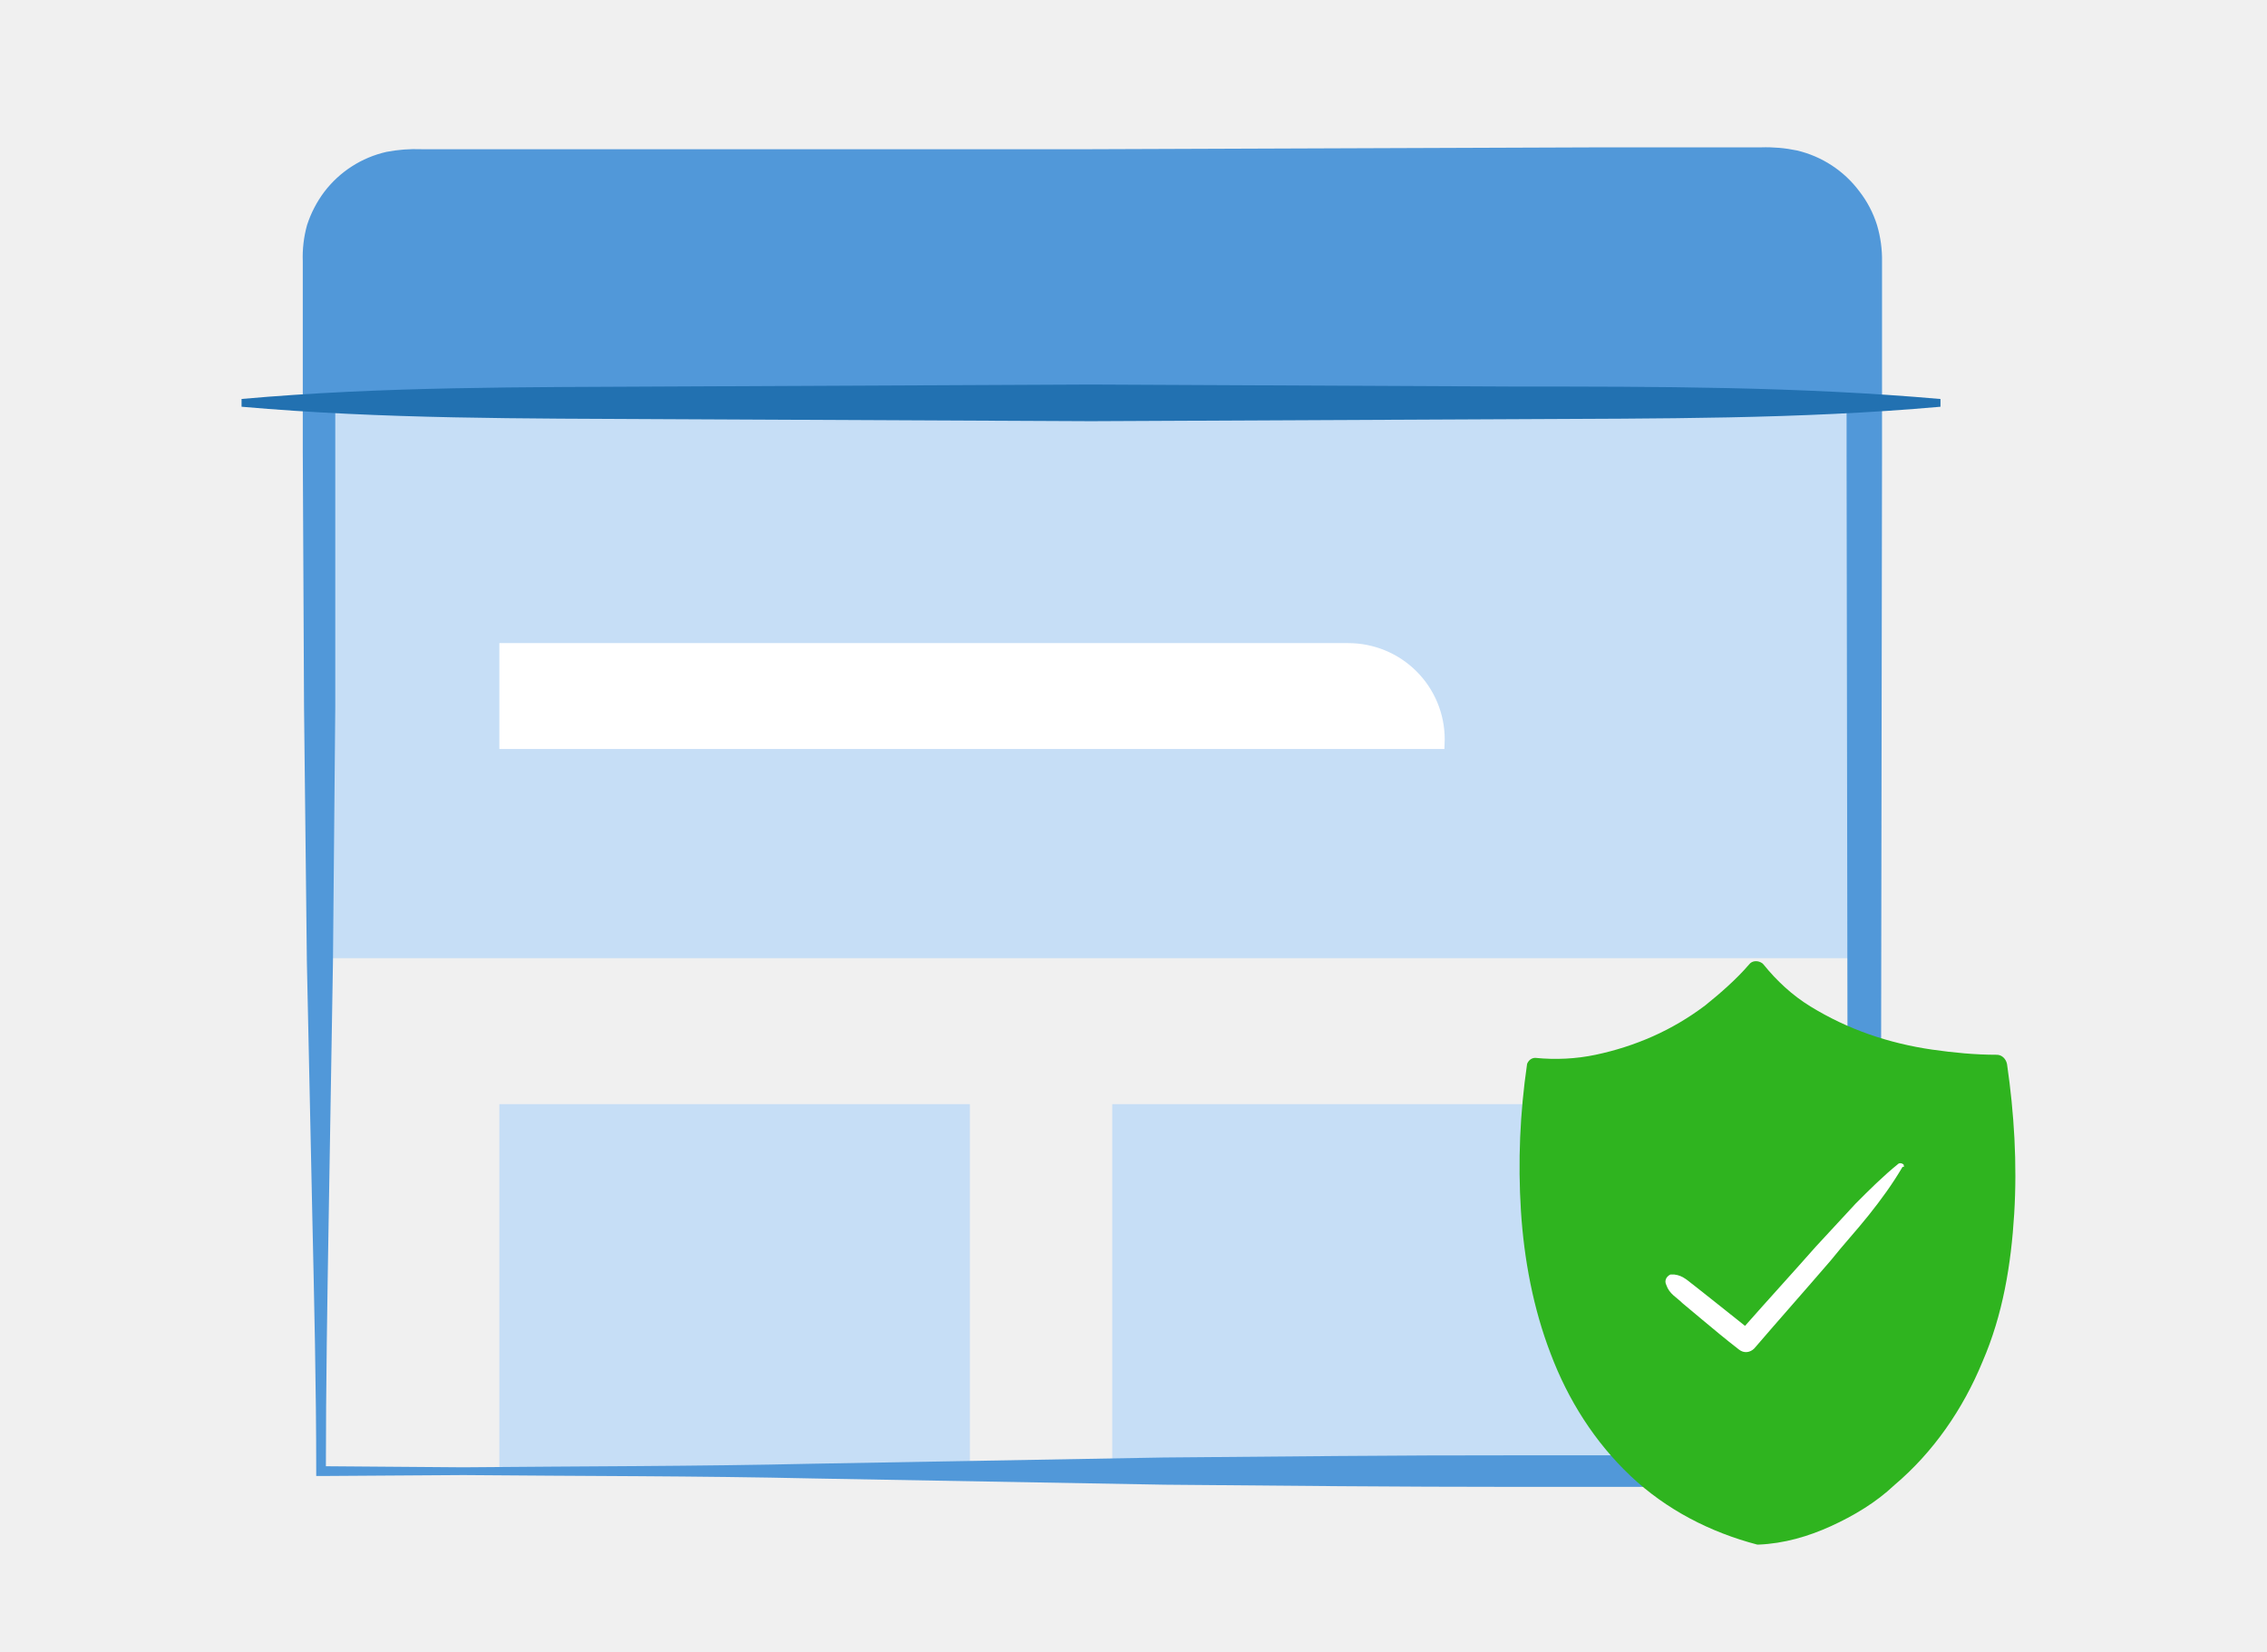
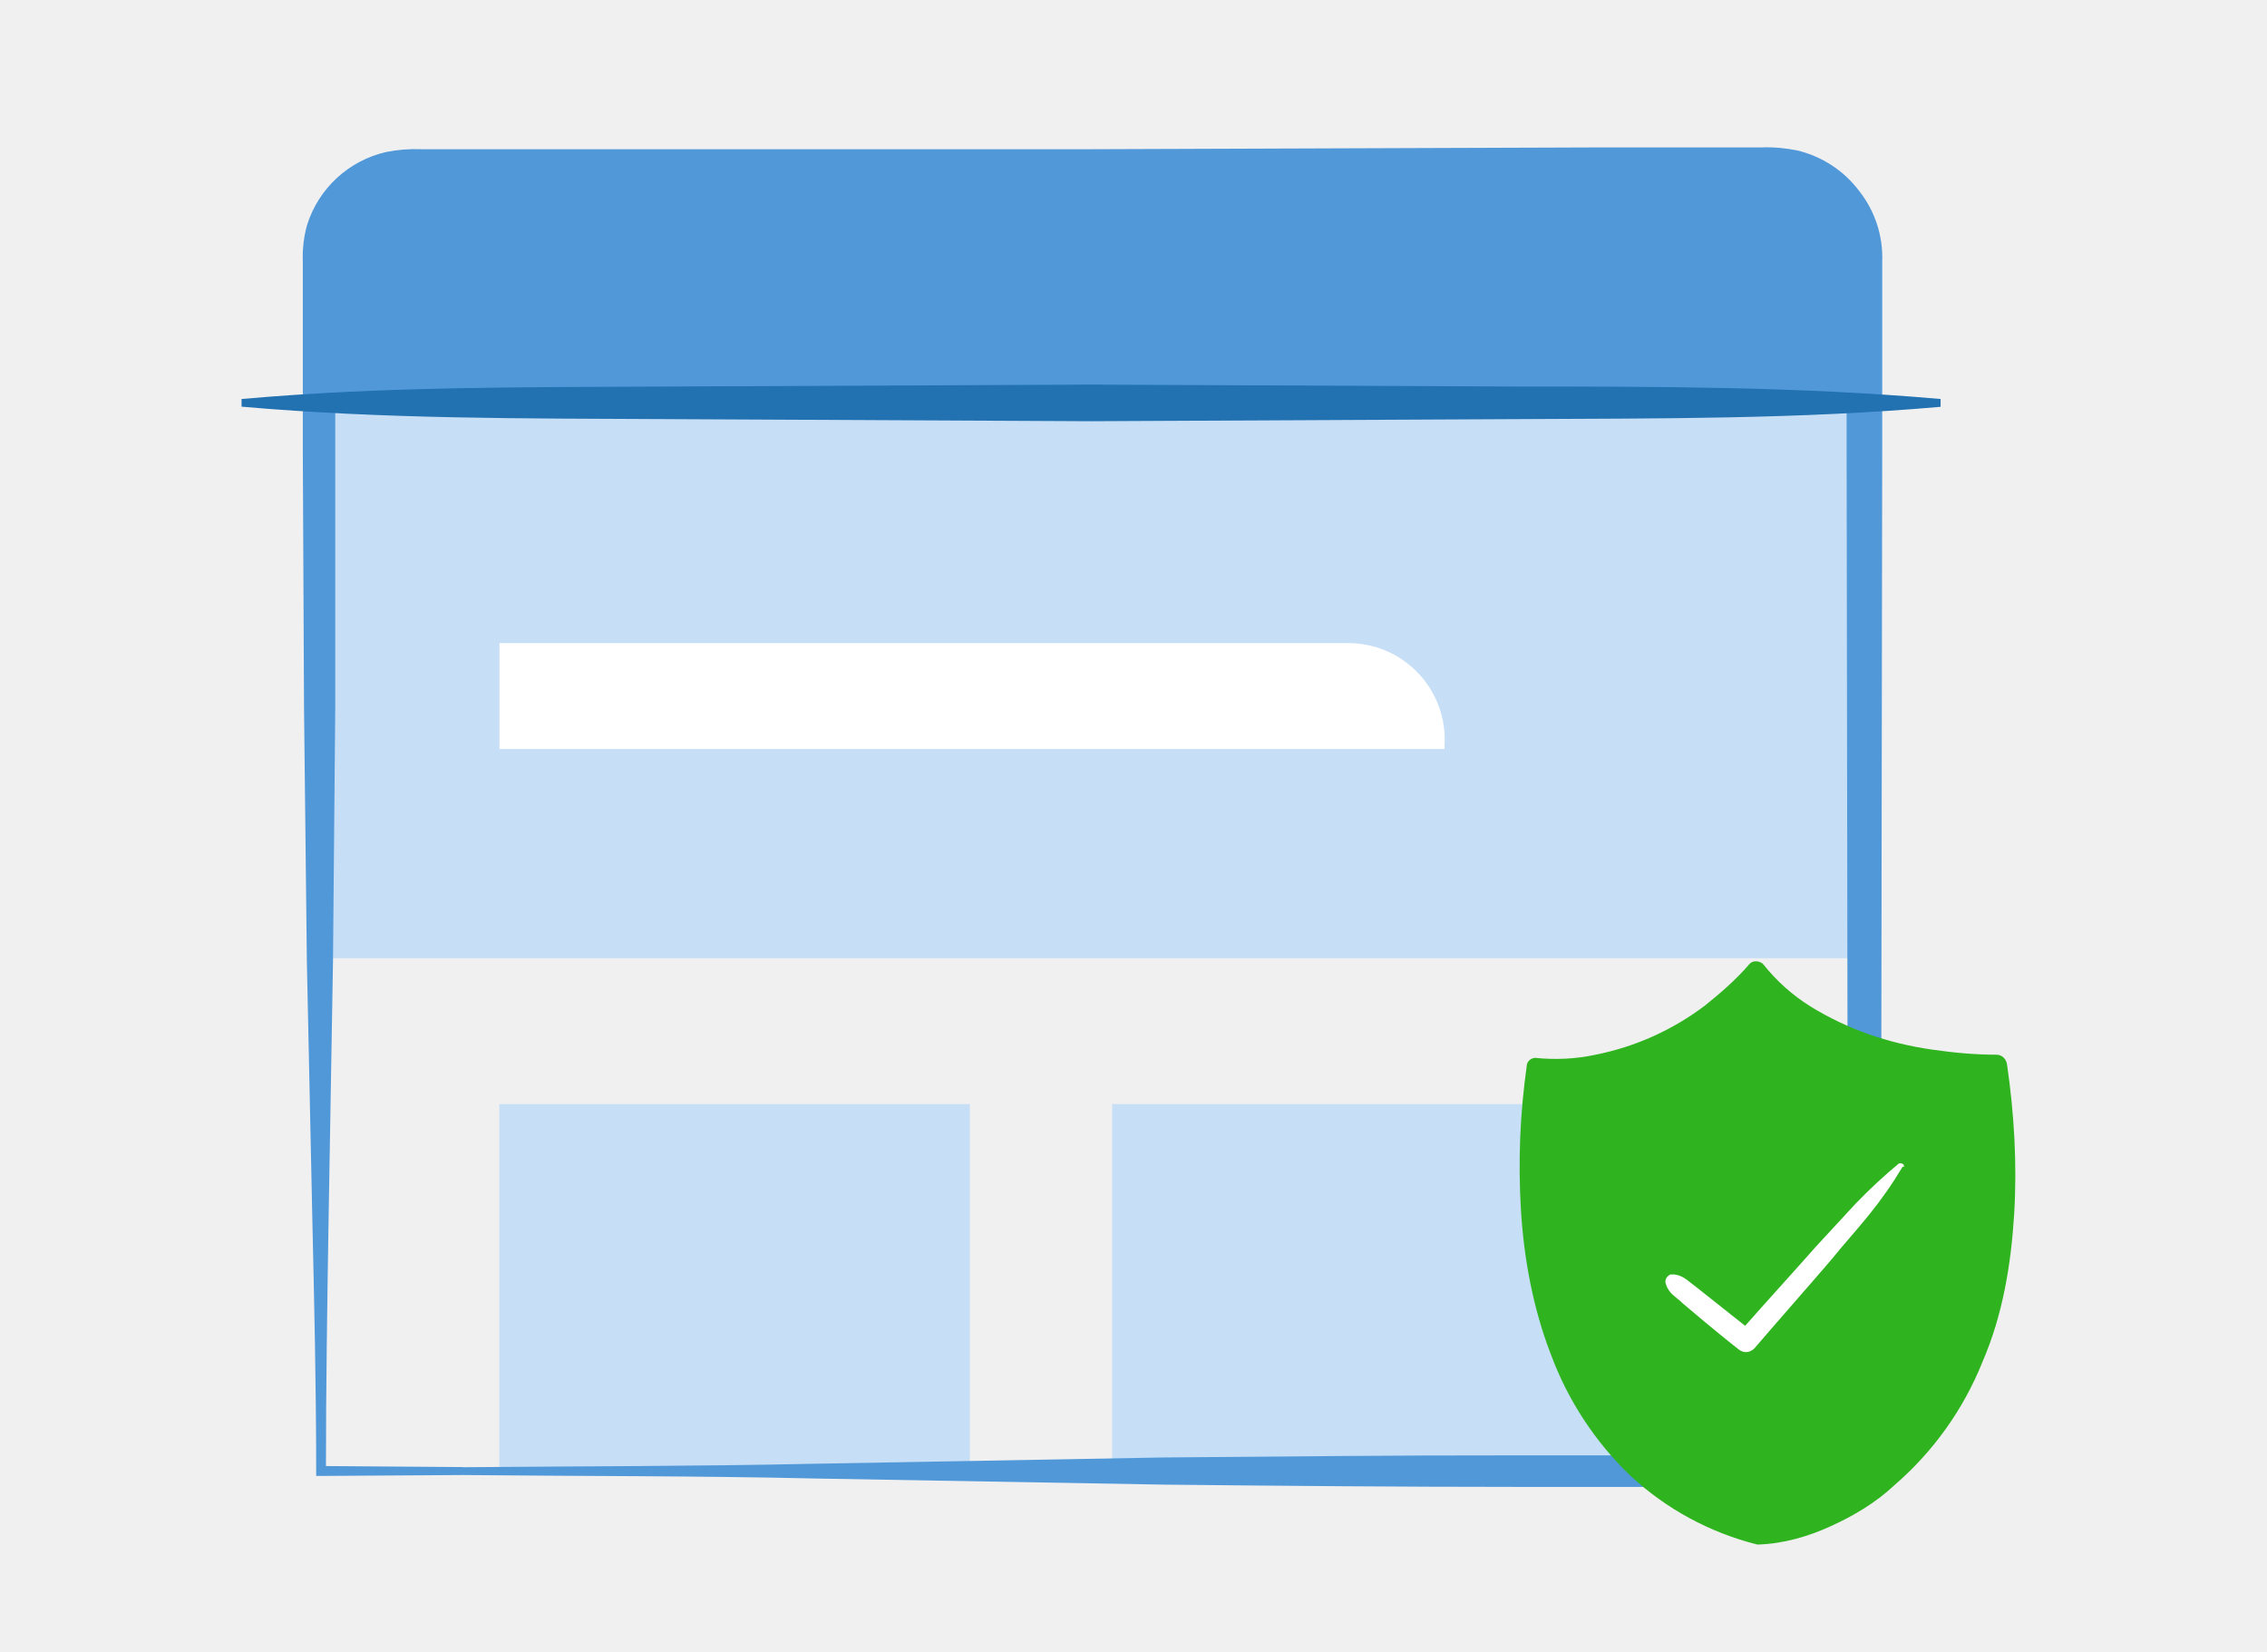
<svg xmlns="http://www.w3.org/2000/svg" viewBox="0 0 151 110" fill="none">
-   <path d="M21.218 26.841V17.151C21.218 15.53 21.864 13.975 23.012 12.829C24.161 11.682 25.719 11.039 27.343 11.039H118.019C119.643 11.039 121.201 11.682 122.35 12.829C123.498 13.975 124.144 15.53 124.144 17.151V26.841H21.218Z" fill="#5198D9" />
-   <path d="M124.144 98.004V82.91C124.146 86.909 122.557 90.746 119.726 93.577C116.894 96.407 113.052 98 109.044 98.004H21.218" fill="#CCCED0" />
-   <path d="M21.218 26.841H124.154V63.828H21.218V26.841Z" fill="#C6DEF6" />
-   <path d="M33.261 73.553H64.6V98.001H33.261V73.553Z" fill="#C6DEF6" />
-   <path d="M96.209 49.895H33.261V42.841H89.804C91.507 42.841 93.14 43.515 94.345 44.716C95.55 45.917 96.227 47.546 96.229 49.245L96.209 49.895Z" fill="white" />
-   <path d="M74.084 73.553H112.338V98.001H74.084V73.553Z" fill="#C6DEF6" />
-   <path d="M30.852 98.263L21.384 98.325H21.063V98.004C21.063 92.347 20.928 86.691 20.803 81.035L20.44 64.077L20.251 47.109L20.168 30.151V17.43C20.136 16.609 20.231 15.788 20.451 14.996C20.708 14.203 21.094 13.457 21.593 12.789C22.618 11.438 24.089 10.491 25.745 10.117C26.511 9.97 27.292 9.91 28.071 9.94H72.687L106.673 9.816H117.302C118.104 9.79 118.905 9.859 119.69 10.023C121.351 10.414 122.821 11.374 123.843 12.738C124.37 13.414 124.77 14.18 125.026 14.998C125.261 15.793 125.373 16.618 125.358 17.447V30.16L125.254 98.013V99.049H100.906C93.131 99.049 85.334 98.976 77.58 98.904L54.254 98.49C46.402 98.314 38.627 98.335 30.852 98.263ZM30.852 97.745C38.627 97.672 46.424 97.682 54.177 97.506L77.503 97.092C85.278 97.03 93.075 96.936 100.828 96.947H124.139L123.101 97.983L122.997 30.13V17.43C123.014 16.846 122.94 16.262 122.779 15.7C122.598 15.157 122.328 14.648 121.98 14.194C121.29 13.277 120.297 12.635 119.177 12.381C118.575 12.265 117.961 12.223 117.35 12.256H106.673L72.687 12.194H28.07C27.444 12.159 26.816 12.204 26.201 12.329C25.078 12.579 24.077 13.212 23.37 14.118C22.648 15.065 22.281 16.234 22.332 17.423V47.109L22.178 64.077L21.895 81.035C21.801 86.686 21.706 92.347 21.706 98.004L21.384 97.672L30.852 97.745Z" fill="#5198D9" />
-   <path d="M129.251 27.095C119.825 27.934 110.389 27.872 100.963 27.924L72.676 28.058L44.378 27.924C34.952 27.872 25.516 27.924 16.09 27.095V26.577C25.516 25.738 34.952 25.8 44.378 25.748L72.676 25.616L100.963 25.751C110.389 25.751 119.825 25.751 129.251 26.58V27.095Z" fill="#2271B1" />
-   <path d="M133.683 70.88C133.615 70.538 133.343 70.264 133.002 70.264C131.57 70.264 130.139 70.128 128.707 69.922C127.276 69.717 125.845 69.375 124.481 68.896C123.118 68.417 121.823 67.802 120.596 67.049C119.369 66.297 118.347 65.339 117.46 64.245L117.392 64.176C117.12 63.971 116.711 63.971 116.506 64.245C115.688 65.202 114.598 66.16 113.575 66.981C112.485 67.802 111.326 68.486 110.099 69.033C108.872 69.58 107.577 69.991 106.282 70.264C104.987 70.538 103.623 70.606 102.26 70.47C101.987 70.47 101.783 70.675 101.715 70.88C101.238 74.164 101.101 77.379 101.306 80.662C101.51 83.878 102.124 87.161 103.283 90.171C104.441 93.249 106.214 96.054 108.599 98.312C110.985 100.569 113.916 102.074 117.052 102.895H117.12C118.824 102.827 120.46 102.348 121.959 101.664C123.459 100.98 124.958 100.09 126.185 98.927C128.776 96.738 130.752 93.865 132.047 90.718C133.411 87.572 133.956 84.22 134.161 80.868C134.365 77.516 134.161 74.164 133.683 70.88Z" fill="#2FB41F" />
-   <path d="M126.799 77.584C126.731 77.516 126.594 77.447 126.458 77.516C125.436 78.337 124.481 79.294 123.595 80.184L120.937 83.057C119.369 84.835 117.801 86.546 116.233 88.324C115.552 87.777 114.938 87.298 114.257 86.751L112.962 85.725C112.484 85.383 112.144 84.972 111.53 84.904H111.258C110.985 85.041 110.849 85.314 110.985 85.588C111.189 86.204 111.667 86.409 112.075 86.819L113.302 87.845C114.12 88.529 114.938 89.213 115.824 89.898C116.165 90.171 116.574 90.103 116.847 89.829C118.551 87.845 120.255 85.93 121.959 83.946C122.777 82.92 123.663 81.962 124.481 80.936C125.299 79.91 126.049 78.884 126.731 77.721C126.867 77.789 126.799 77.653 126.799 77.584Z" fill="white" />
+   <path d="M21.22 26.84v-9.69a6.1 6.1 0 016.12-6.11h90.68a6.13 6.13 0 016.12 6.11v9.7H21.22z" fill="#5198D9" />
+   <path d="M124.14 98V82.91a15.07 15.07 0 01-15.1 15.1H21.22" fill="#CCCED0" />
+   <path d="M21.22 26.84h102.93v36.99H21.22V26.84zM33.26 73.55H64.6V98H33.26V73.55z" fill="#C6DEF6" />
+   <path d="M96.2 49.9H33.27v-7.06H89.8a6.43 6.43 0 016.43 6.4l-.02.66z" fill="#fff" />
+   <path d="M74.08 73.55h38.26V98H74.08V73.55z" fill="#C6DEF6" />
+   <path d="M30.85 98.26l-9.47.06h-.32V98c0-5.65-.13-11.3-.26-16.96l-.36-16.96-.19-16.97-.08-16.96V17.43c-.03-.82.06-1.64.28-2.43a7.2 7.2 0 015.3-4.88c.76-.15 1.54-.21 2.32-.18H72.7l33.98-.12h10.63c.8-.03 1.6.04 2.39.2a7.27 7.27 0 014.15 2.72 7.15 7.15 0 011.52 4.7v12.72l-.1 67.85v1.04H100.9c-7.78 0-15.58-.07-23.33-.15l-23.33-.41c-7.85-.18-15.62-.15-23.4-.23zm0-.52c7.78-.07 15.57-.06 23.33-.23l23.32-.42c7.78-.06 15.57-.15 23.33-.14h23.3l-1.03 1.03-.1-67.85v-12.7a5.68 5.68 0 00-.22-1.73 5.17 5.17 0 00-.8-1.5 4.85 4.85 0 00-2.8-1.82 7.52 7.52 0 00-1.83-.12h-10.68l-33.98-.07H28.07a7.36 7.36 0 00-1.87.14 4.96 4.96 0 00-3.87 5.1V47.1l-.15 16.97-.29 16.96c-.09 5.65-.18 11.3-.18 16.96l-.33-.33 9.47.07z" fill="#5198D9" />
+   <path d="M129.25 27.1c-9.42.83-18.86.77-28.29.82l-28.28.14-28.3-.14c-9.43-.05-18.86 0-28.29-.83v-.51c9.43-.84 18.86-.78 28.29-.83l28.3-.13 28.28.13c9.43 0 18.87 0 28.3.83v.52z" fill="#2271B1" />
+   <path d="M133.68 70.88c-.06-.34-.34-.62-.68-.62-1.43 0-2.86-.13-4.3-.34-1.42-.2-2.85-.54-4.22-1.02a20.24 20.24 0 01-3.88-1.85 12.34 12.34 0 01-3.14-2.8l-.07-.07c-.27-.2-.68-.2-.88.06-.82.96-1.91 1.92-2.94 2.74a17.84 17.84 0 01-7.29 3.28c-1.3.28-2.66.35-4.02.21a.6.6 0 00-.55.41c-.47 3.28-.6 6.5-.4 9.78.2 3.22.81 6.5 1.97 9.51a21.62 21.62 0 005.32 8.14 19.33 19.33 0 008.45 4.58h.07c1.7-.06 3.34-.54 4.84-1.23 1.5-.68 3-1.57 4.23-2.73a21.35 21.35 0 005.86-8.21c1.36-3.15 1.9-6.5 2.11-9.85.2-3.35 0-6.7-.48-9.99z" fill="#2FB41F" />
+   <path d="M126.8 77.58c-.07-.06-.2-.13-.34-.06a35.78 35.78 0 00-2.86 2.66l-2.66 2.88c-1.57 1.78-3.14 3.49-4.7 5.26l-1.98-1.57-1.3-1.03c-.48-.34-.82-.75-1.43-.82h-.27c-.28.14-.41.41-.28.69.2.61.69.82 1.1 1.23l1.22 1.03c.82.68 1.64 1.36 2.52 2.05.35.27.75.2 1.03-.07 1.7-1.98 3.4-3.9 5.1-5.88.83-1.03 1.71-1.99 2.53-3.01a27.08 27.08 0 002.25-3.22c.14.07.07-.07.07-.14z" fill="#fff" />
</svg>
